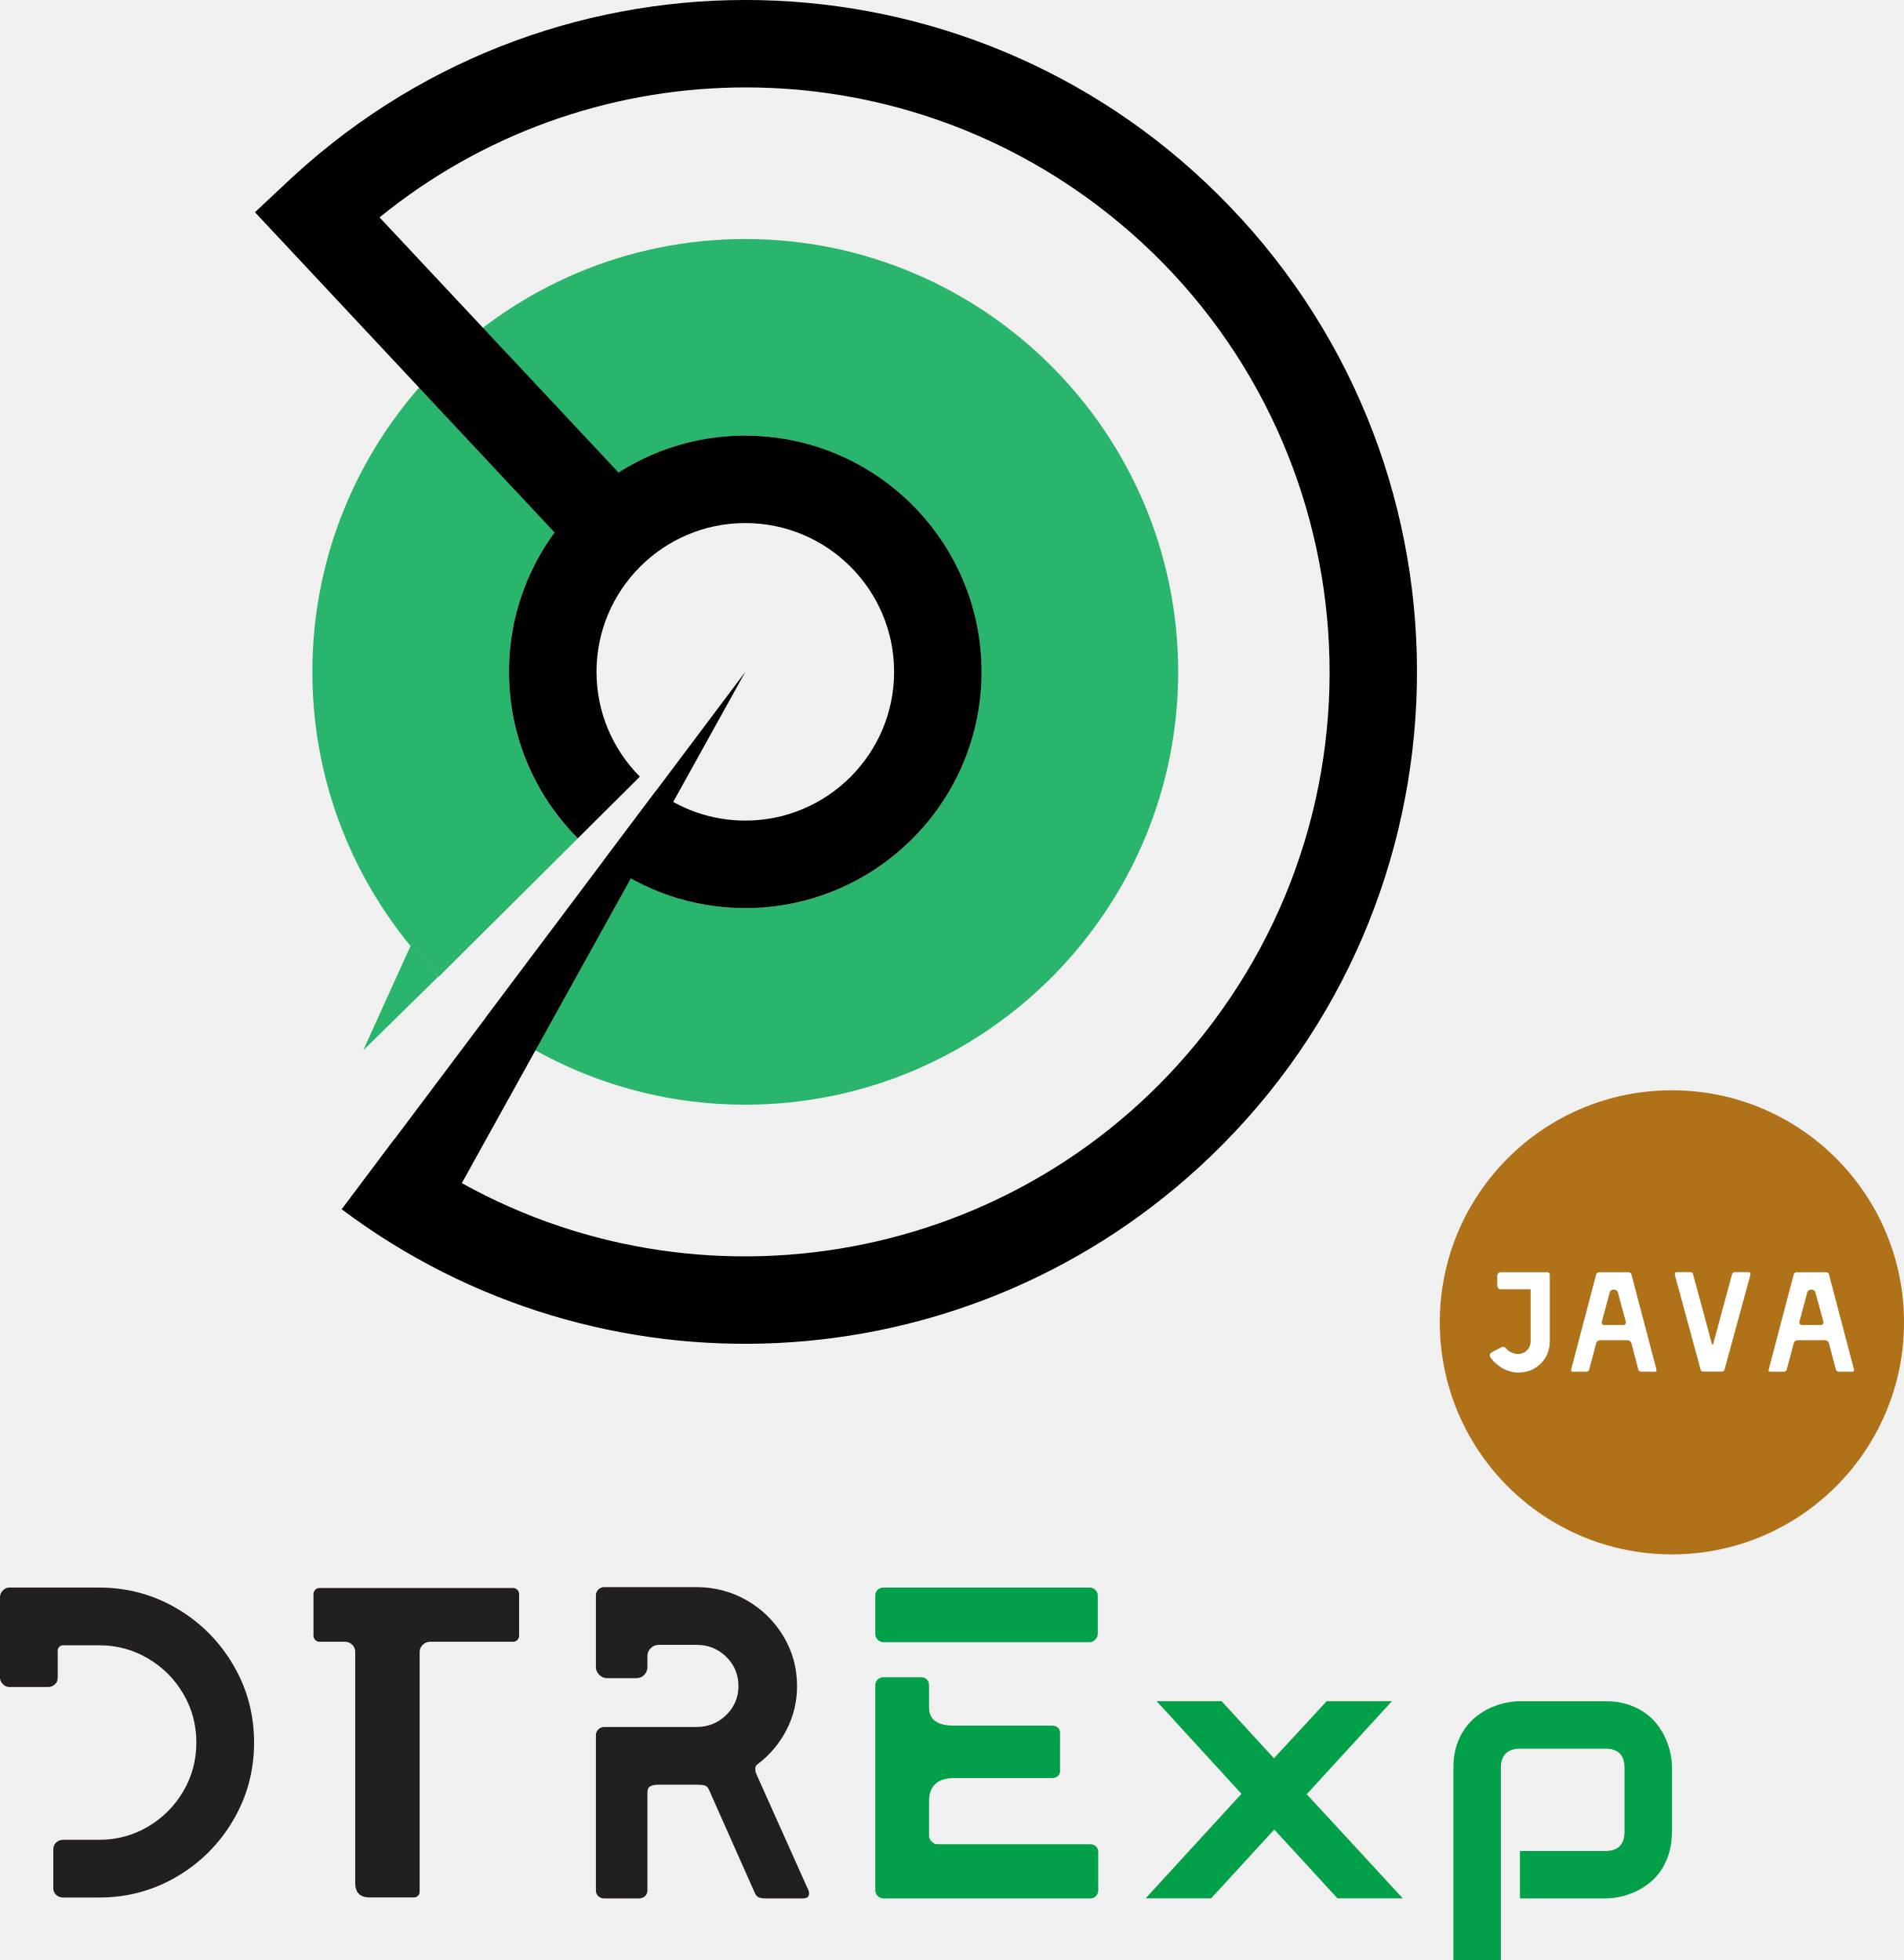
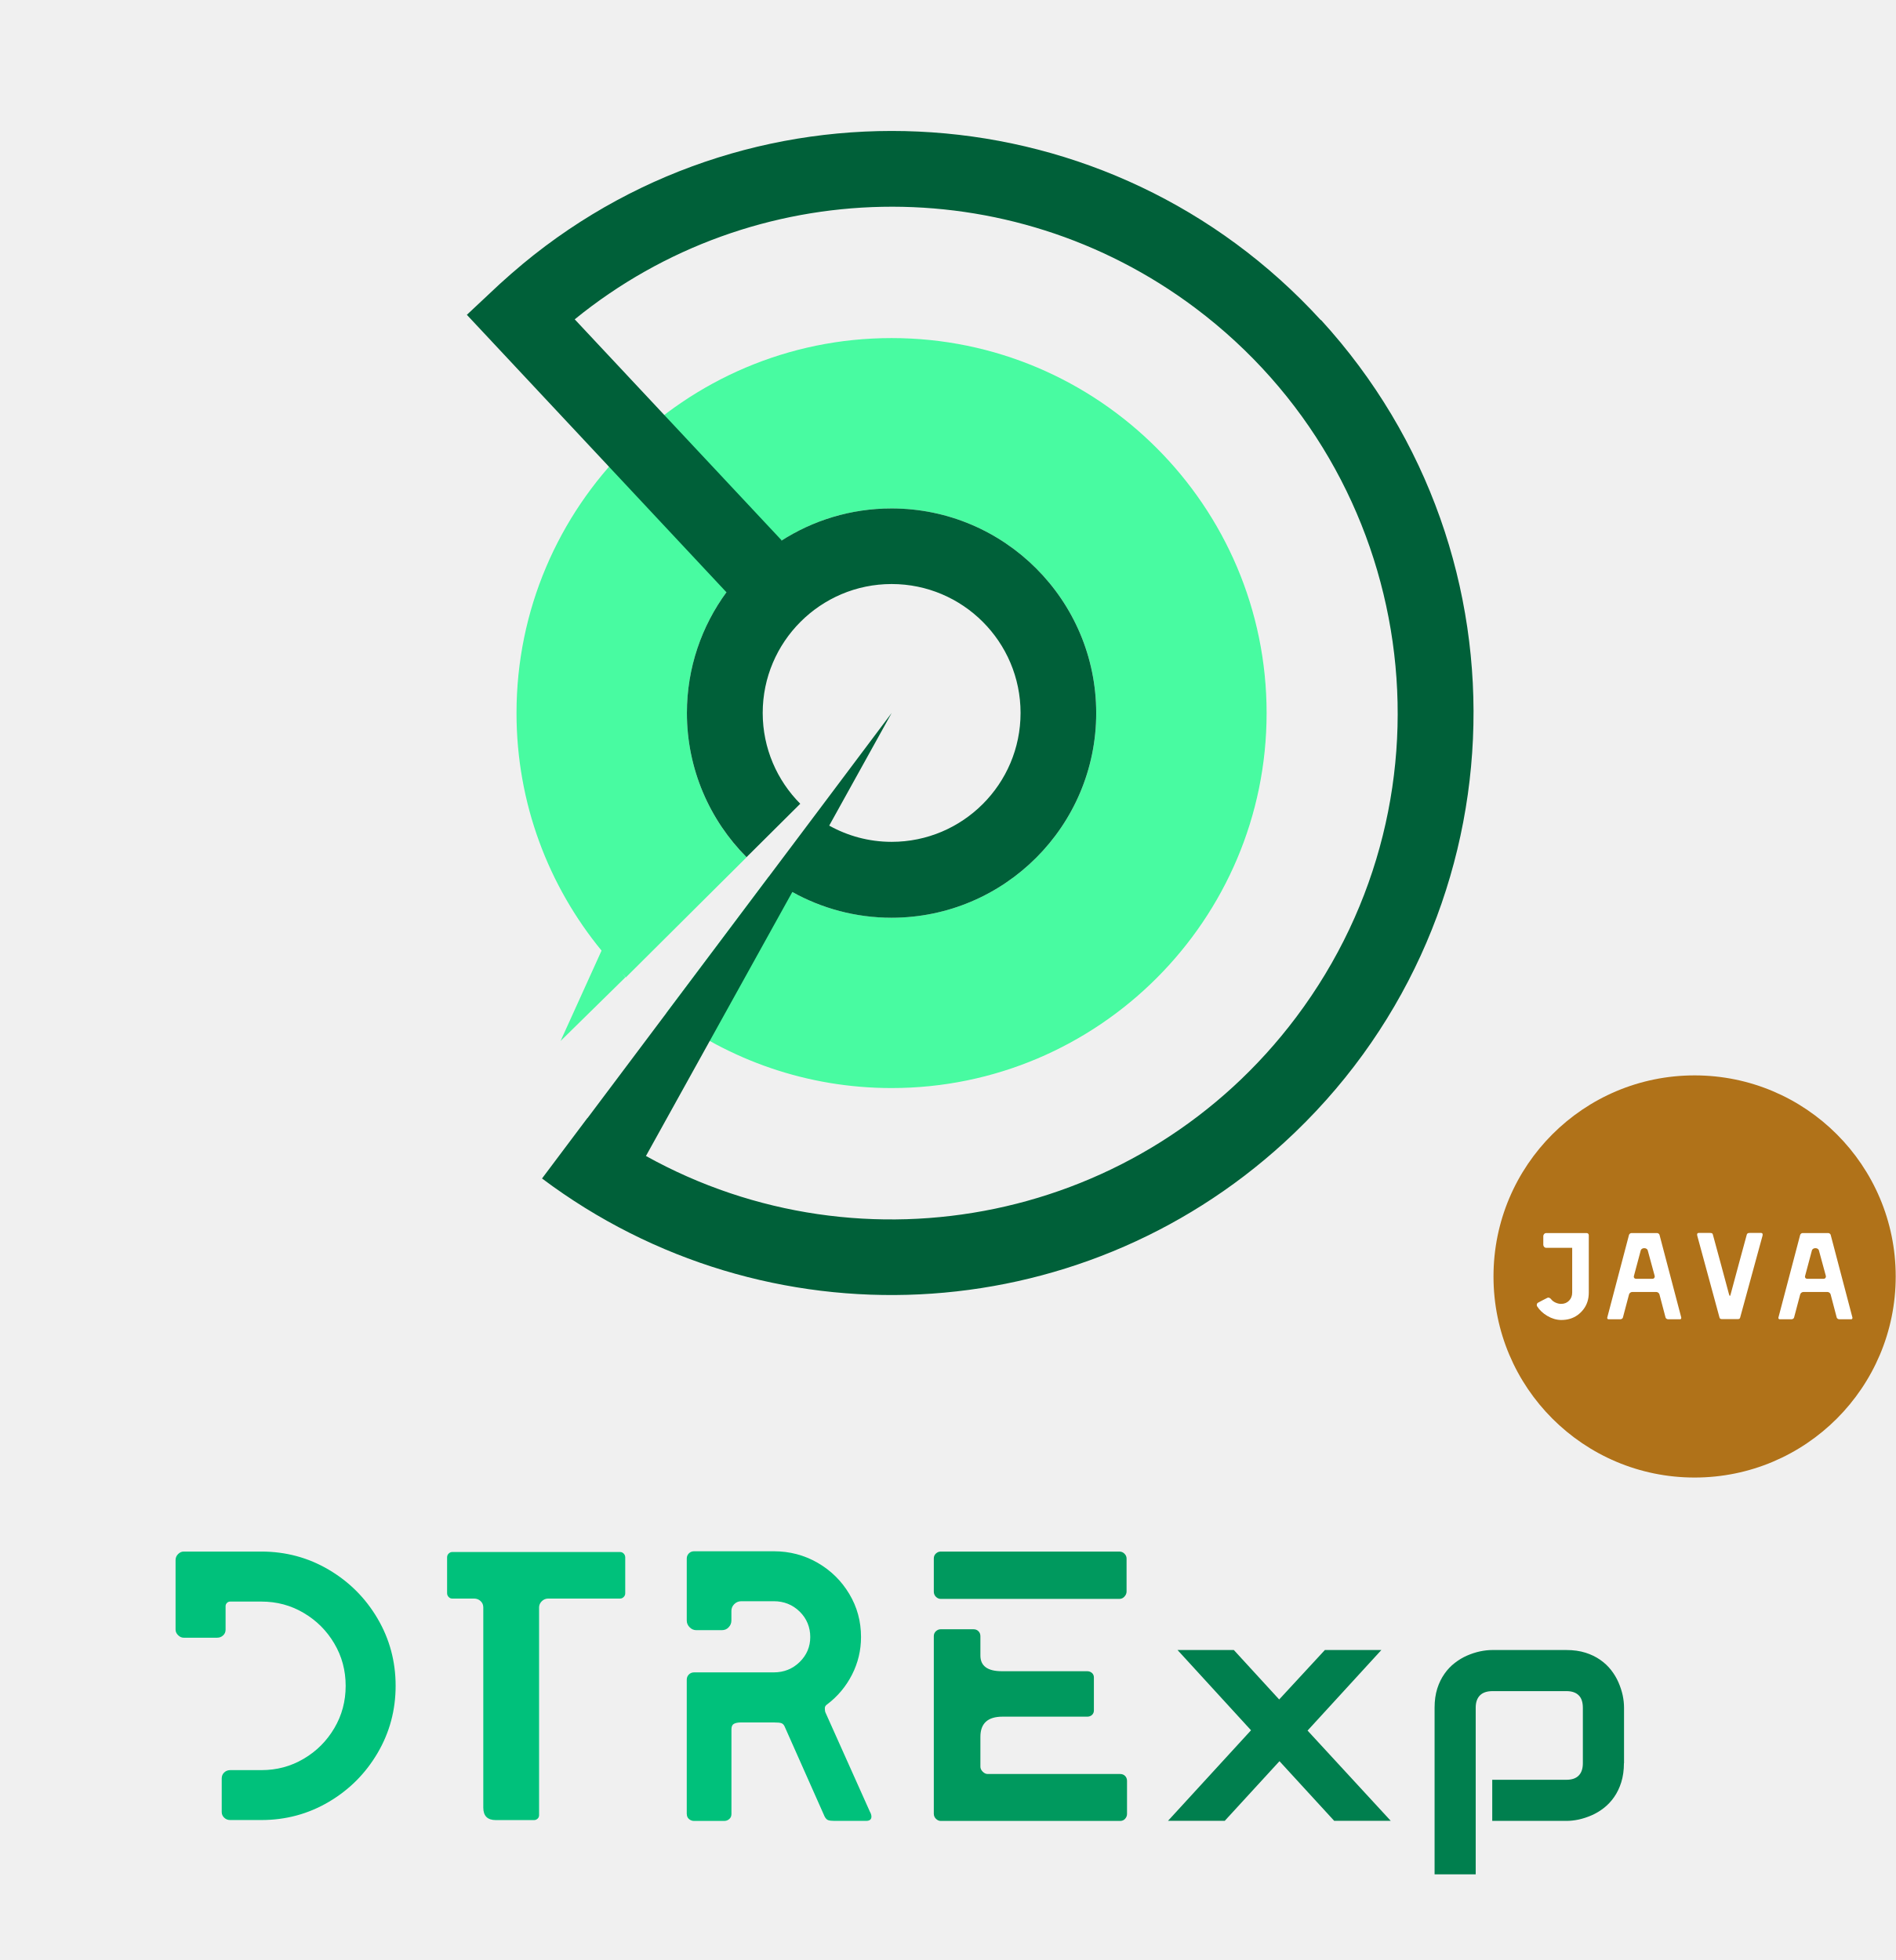
- <svg xmlns="http://www.w3.org/2000/svg" viewBox="0 0 407.67 419.76">
-   <defs>
-     <style>
-       .cls-1 {
-         fill: #29b56b;
-       }
- 
-       .cls-2 {
-         fill: #010101;
-       }
- 
-       .cls-3 {
-         fill: #231f20;
-       }
- 
-       .cls-4 {
-         fill: #03a04a;
-       }
-     </style>
-   </defs>
-   <g id="text">
-     <g>
-       <path class="cls-3" d="M11.41,404.38L11.41,396.11Q11.41,395.16 12.03,394.59Q12.65,394.02 13.50,394.02L21.21,394.02Q26.91,394.02 31.67,391.21Q36.43,388.41 39.23,383.65Q42.04,378.90 42.04,373.19Q42.04,367.48 39.23,362.73Q36.43,357.97 31.67,355.17Q26.91,352.36 21.21,352.36L13.50,352.36Q13.03,352.36 12.70,352.70Q12.36,353.03 12.36,353.50L12.36,359.31Q12.36,360.16 11.75,360.73Q11.13,361.30 10.27,361.30L2.00,361.30Q1.24,361.30 0.62,360.68Q0.00,360.07 0.00,359.31L0.00,342.09Q0.00,341.24 0.62,340.62Q1.24,340.00 2.00,340.00L21.21,340.00Q30.24,340.00 37.85,344.47Q45.46,348.94 49.93,356.55Q54.40,364.16 54.40,373.19Q54.40,382.22 49.93,389.83Q45.46,397.44 37.85,401.91Q30.24,406.38 21.21,406.38L13.50,406.38Q12.65,406.38 12.03,405.81Q11.41,405.24 11.41,404.38Z" />
-       <path class="cls-3" d="M76.06,403.27L76.06,353.79Q76.06,352.84 75.39,352.22Q74.73,351.60 73.78,351.60L68.36,351.60Q67.88,351.60 67.50,351.22Q67.12,350.84 67.12,350.27L67.12,341.43Q67.12,340.86 67.50,340.48Q67.88,340.10 68.36,340.10L109.91,340.10Q110.39,340.10 110.77,340.48Q111.15,340.86 111.15,341.43L111.15,350.27Q111.15,350.84 110.77,351.22Q110.39,351.60 109.91,351.60L92.13,351.60Q91.18,351.60 90.51,352.27Q89.85,352.93 89.85,353.79L89.85,405.12Q89.85,405.69 89.47,406.03Q89.09,406.36 88.61,406.36L79.15,406.36Q76.06,406.36 76.06,403.27Z" />
-       <path class="cls-3" d="M127.59,404.86L127.59,371.67Q127.59,370.90 128.11,370.38Q128.64,369.86 129.40,369.86L149.08,369.86Q152.88,369.86 155.50,367.29Q158.11,364.72 158.11,361.11Q158.11,357.40 155.50,354.83Q152.88,352.26 149.08,352.26L141.09,352.26Q140.05,352.26 139.33,352.98Q138.62,353.69 138.62,354.64L138.62,357.02Q138.62,357.97 137.95,358.68Q137.29,359.40 136.24,359.40L129.97,359.40Q129.02,359.40 128.30,358.68Q127.59,357.97 127.59,357.02L127.59,341.71Q127.59,340.95 128.11,340.42Q128.64,339.90 129.40,339.90L149.08,339.90Q154.97,339.90 159.92,342.75Q164.86,345.61 167.76,350.46Q170.66,355.31 170.66,361.11Q170.66,366.05 168.43,370.43Q166.19,374.80 162.30,377.75Q161.72,378.13 161.72,378.70Q161.72,379.27 161.82,379.65L172.85,404.29Q173.23,404.95 173.23,405.52Q173.23,406.57 171.90,406.57L164.10,406.57Q163.06,406.57 162.53,406.38Q162.01,406.19 161.63,405.43L151.74,383.17Q151.46,382.60 150.98,382.41Q150.51,382.22 149.08,382.22L141.00,382.22Q139.86,382.22 139.24,382.56Q138.62,382.89 138.62,383.93L138.62,404.86Q138.62,405.62 138.10,406.09Q137.57,406.57 136.81,406.57L129.40,406.57Q128.64,406.57 128.11,406.09Q127.59,405.62 127.59,404.86Z" />
-       <path class="cls-4" d="M187.41,349.88L187.41,341.70Q187.41,340.94 187.93,340.47Q188.46,339.99 189.12,339.99L233.25,339.99Q234.01,339.99 234.53,340.51Q235.05,341.04 235.05,341.70L235.05,349.88Q235.05,350.55 234.53,351.12Q234.01,351.69 233.25,351.69L189.12,351.69Q188.46,351.69 187.93,351.17Q187.41,350.64 187.41,349.88ZM187.41,404.86L187.41,360.92Q187.41,360.15 187.93,359.68Q188.46,359.20 189.12,359.20L197.21,359.20Q197.97,359.20 198.44,359.68Q198.92,360.15 198.92,360.92L198.92,365.68Q198.92,369.57 204.25,369.57L225.35,369.57Q226.02,369.57 226.50,370.00Q226.97,370.43 226.97,371.09L226.97,379.27Q226.97,379.94 226.50,380.37Q226.02,380.79 225.35,380.79L204.39,380.79Q198.92,380.79 198.92,385.79L198.92,393.16Q198.92,393.82 199.49,394.40Q200.06,394.97 200.72,394.97L233.44,394.97Q234.20,394.97 234.67,395.44Q235.15,395.92 235.15,396.68L235.15,404.86Q235.15,405.52 234.67,406.05Q234.20,406.57 233.44,406.57L189.12,406.57Q188.46,406.57 187.93,406.05Q187.41,405.52 187.41,404.86Z" />
-       <path class="cls-4" d="M298.03,364.33l-18.24,19.92,20.55,22.3h-13.98l-13.52-14.73-13.52,14.73h-14.02l20.51-22.38-18.16-19.84h13.91l11.21,12.23,11.29-12.23h13.98Z" />
-       <path class="cls-4" d="M357.98,392.3c0,1.75-.22,3.31-.66,4.71-.44,1.39-1.03,2.62-1.76,3.67-.73,1.05-1.58,1.95-2.54,2.7-.96.74-1.97,1.35-3.03,1.82s-2.12.81-3.18,1.04c-1.07.22-2.08.33-3.05.33h-18.32v-10.16h18.32c1.35,0,2.37-.35,3.05-1.05.68-.7,1.02-1.72,1.02-3.05v-13.67c0-1.41-.35-2.45-1.04-3.12-.69-.68-1.7-1.02-3.03-1.02h-18.24c-1.38,0-2.42.35-3.12,1.04-.7.69-1.05,1.7-1.05,3.03v41.21h-10.16v-41.21c0-1.74.22-3.31.66-4.69.44-1.38,1.04-2.6,1.78-3.65s1.59-1.95,2.56-2.7c.96-.74,1.97-1.35,3.03-1.82s2.12-.81,3.2-1.04c1.08-.22,2.09-.33,3.03-.33h18.32c1.74,0,3.31.22,4.69.66,1.38.44,2.6,1.03,3.65,1.76,1.05.73,1.95,1.58,2.7,2.54.74.96,1.35,1.97,1.82,3.03s.81,2.12,1.04,3.18c.22,1.07.33,2.08.33,3.05v13.75Z" />
-     </g>
-   </g>
-   <g id="mark">
-     <g>
-       <path class="cls-1" d="M87.91,202.57l-10.14,22.37,16.03-15.74-5.89-6.64h0Z" />
-       <path class="cls-1" d="M159.57,51.19c-51.11,0-92.69,41.59-92.69,92.7,0,25.47,10.33,48.57,27.01,65.34l29.83-29.68c-9.1-9.16-14.74-21.76-14.74-35.66,0-27.9,22.69-50.59,50.59-50.59s50.59,22.69,50.59,50.59-22.69,50.59-50.59,50.59c-11.39,0-21.9-3.78-30.37-10.15l-25.27,33.65c15.51,11.67,34.77,18.6,55.64,18.6h0c51.11,0,92.69-41.59,92.69-92.7s-41.58-92.69-92.69-92.69h0Z" />
-       <path class="cls-2" d="M265.69,46.77C213.81-10,126.91-15.64,68.43,32.86h0l-.03.02c-1.94,1.61-3.85,3.28-5.73,5l-8.08,7.57,64.15,68.58,13.67-12.85-51.14-54.62c44.15-35.94,107.44-37.31,153.41-2.78,55.26,41.52,66.43,119.99,24.93,175.27-38,50.63-106.97,64.25-160.77,34.31h.05s60.7-109.48,60.7-109.48l-75.16,100.13s-.02-.01-.03-.02l-11.24,14.98s.01,0,.02.01l-.03.03h.05c55.33,41.51,132.36,37.77,183.41-8.93,58.64-53.63,62.71-144.67,9.08-203.33h0Z" />
-       <path class="cls-2" d="M159.57,93.29c-27.9,0-50.59,22.69-50.59,50.59,0,13.9,5.64,26.51,14.74,35.66l13.28-13.21c-5.73-5.76-9.28-13.7-9.28-22.45,0-17.57,14.29-31.86,31.86-31.86s31.86,14.29,31.86,31.86-14.29,31.86-31.86,31.86c-7.17,0-13.79-2.38-19.12-6.39l-11.25,14.98c8.46,6.37,18.98,10.15,30.37,10.15,27.9,0,50.59-22.69,50.59-50.59s-22.69-50.59-50.59-50.59h0Z" />
-     </g>
-   </g>
-   <g id="badge">
+ <svg xmlns="http://www.w3.org/2000/svg" viewBox="0 0 377.2 390">
+   <path d="M44.11,360.56v-6.66c0-.51.17-.92.5-1.22.33-.31.73-.46,1.18-.46h6.21c3.06,0,5.87-.75,8.42-2.26,2.55-1.5,4.58-3.53,6.09-6.09,1.51-2.55,2.26-5.36,2.26-8.42s-.75-5.87-2.26-8.42c-1.5-2.55-3.53-4.58-6.09-6.09-2.55-1.51-5.36-2.26-8.42-2.26h-6.21c-.25,0-.47.09-.64.27-.18.18-.27.39-.27.64v4.68c0,.46-.16.84-.49,1.14-.33.31-.73.46-1.19.46h-6.66c-.41,0-.78-.17-1.11-.5-.33-.33-.5-.69-.5-1.1v-13.86c0-.46.17-.85.5-1.18.33-.33.7-.5,1.11-.5h15.46c4.85,0,9.31,1.2,13.39,3.6,4.08,2.4,7.32,5.64,9.72,9.72,2.4,4.08,3.6,8.55,3.6,13.39,0,4.85-1.2,9.31-3.6,13.39-2.4,4.08-5.64,7.32-9.72,9.72-4.08,2.4-8.55,3.6-13.39,3.6h-6.21c-.46,0-.85-.15-1.18-.46-.33-.31-.5-.69-.5-1.15Z" style="fill: #00c17b;" />
+   <path d="M96.15,359.67v-39.83c0-.51-.18-.93-.54-1.26-.35-.33-.79-.5-1.3-.5h-4.36c-.26,0-.49-.1-.69-.31-.2-.2-.31-.46-.31-.76v-7.12c0-.31.1-.56.31-.76.2-.2.43-.31.69-.31h33.44c.26,0,.49.1.69.31.2.2.31.46.31.76v7.12c0,.31-.1.56-.31.76-.2.2-.43.31-.69.31h-14.31c-.51,0-.94.18-1.3.54-.35.35-.53.76-.53,1.22v41.32c0,.31-.1.55-.31.73-.2.18-.43.27-.69.27h-7.61c-1.66,0-2.49-.83-2.49-2.49Z" style="fill: #00c17b;" />
+   <path d="M136.63,360.95v-26.72c0-.41.14-.76.42-1.04.28-.28.63-.42,1.04-.42h15.84c2.04,0,3.76-.69,5.17-2.07,1.4-1.38,2.1-3.04,2.1-4.97s-.7-3.68-2.1-5.05c-1.41-1.38-3.13-2.07-5.17-2.07h-6.43c-.56,0-1.03.19-1.42.58-.38.38-.57.83-.57,1.34v1.92c0,.51-.18.96-.54,1.34-.35.39-.81.58-1.38.58h-5.05c-.51,0-.96-.19-1.34-.58-.38-.38-.57-.83-.57-1.34v-12.32c0-.41.14-.75.42-1.04.28-.28.63-.42,1.04-.42h15.84c3.16,0,6.07.76,8.73,2.29,2.65,1.53,4.75,3.6,6.31,6.21,1.56,2.6,2.33,5.46,2.33,8.57,0,2.65-.6,5.15-1.8,7.5-1.2,2.35-2.85,4.31-4.93,5.89-.31.2-.47.46-.47.76s.03.56.08.76l8.88,19.83c.2.35.31.68.31.99,0,.56-.36.85-1.07.85h-6.28c-.56,0-.98-.05-1.26-.15-.28-.1-.52-.36-.72-.76l-7.96-17.92c-.15-.31-.35-.51-.61-.61-.25-.1-.76-.15-1.53-.15h-6.5c-.61,0-1.08.09-1.42.27-.33.18-.5.54-.5,1.1v16.85c0,.41-.14.74-.42.99-.28.26-.63.39-1.04.39h-5.96c-.41,0-.75-.13-1.04-.39-.28-.25-.42-.58-.42-.99Z" style="fill: #00c17b;" />
+   <path d="M185.78,316.69v-6.58c0-.41.14-.74.42-.99.28-.26.6-.39.96-.39h35.52c.41,0,.75.14,1.03.42.28.28.42.6.42.96v6.58c0,.36-.14.69-.42,1s-.62.46-1.03.46h-35.52c-.35,0-.67-.14-.96-.42-.28-.28-.42-.63-.42-1.04ZM185.78,360.95v-35.37c0-.41.14-.75.42-1,.28-.26.6-.39.96-.39h6.51c.41,0,.74.13.99.39.26.25.39.58.39,1v3.83c0,2.09,1.43,3.13,4.29,3.13h16.98c.36,0,.67.12.93.35.25.23.38.52.38.88v6.58c0,.36-.13.65-.38.89-.26.23-.57.34-.93.34h-16.87c-2.94,0-4.4,1.34-4.4,4.02v5.93c0,.35.15.69.46,1,.31.31.64.46.99.46h26.34c.41,0,.74.13.99.38.26.26.39.59.39,1v6.58c0,.35-.13.67-.39.96-.25.28-.58.42-.99.42h-35.67c-.35,0-.67-.14-.96-.42-.28-.28-.42-.6-.42-.96Z" style="fill: #00995e;" />
+   <path d="M274.82,328.32l-14.68,16.03,16.54,17.95h-11.25l-10.88-11.86-10.88,11.86h-11.29l16.51-18.01-14.62-15.97h11.2l9.02,9.84,9.09-9.84h11.25,0Z" style="fill: #007f4e;" />
+   <path d="M323.08,350.84c0,1.41-.18,2.66-.53,3.79-.35,1.12-.83,2.11-1.42,2.95-.59.85-1.27,1.57-2.04,2.17-.77.6-1.59,1.09-2.44,1.46s-1.71.65-2.56.84c-.86.18-1.67.27-2.46.27h-14.75v-8.18h14.75c1.09,0,1.91-.28,2.46-.85.55-.56.82-1.38.82-2.46v-11c0-1.13-.28-1.97-.84-2.51-.56-.55-1.37-.82-2.44-.82h-14.68c-1.11,0-1.95.28-2.51.84-.56.56-.85,1.37-.85,2.44v33.17h-8.18v-33.17c0-1.4.18-2.66.53-3.78s.84-2.09,1.43-2.94,1.28-1.57,2.06-2.17c.77-.6,1.59-1.09,2.44-1.46s1.71-.65,2.58-.84c.87-.18,1.68-.27,2.44-.27h14.75c1.4,0,2.66.18,3.78.53s2.09.83,2.94,1.42,1.57,1.27,2.17,2.04c.6.77,1.09,1.59,1.46,2.44s.65,1.71.84,2.56c.18.86.27,1.67.27,2.46v11.07h-.02Z" style="fill: #007f4e;" />
+   <path d="M177.37,67.27c-41.14,0-74.61,33.48-74.61,74.62,0,17.92,6.35,34.38,16.92,47.26l-8.15,17.98,12.9-12.67-.71-.81c.26.27.52.56.79.83l24.01-23.89c-7.32-7.37-11.86-17.52-11.86-28.7,0-22.46,18.26-40.72,40.72-40.72s40.72,18.26,40.72,40.72-18.26,40.72-40.72,40.72c-9.17,0-17.63-3.04-24.45-8.17l-20.34,27.09c12.48,9.39,27.99,14.97,44.79,14.97,41.14,0,74.61-33.48,74.61-74.62s-33.47-74.61-74.61-74.61Z" style="fill: #00ff7f; opacity: .7;" />
+   <path d="M262.79,63.69v.02c-41.76-45.7-111.71-50.24-158.78-11.2l-.02.02c-1.56,1.3-3.1,2.64-4.61,4.02l-6.5,6.09,51.64,55.2.04-.04c-4.96,6.75-7.9,15.07-7.9,24.06,0,11.19,4.54,21.34,11.86,28.7l10.69-10.63c-4.61-4.64-7.47-11.03-7.47-18.07,0-14.14,11.5-25.65,25.65-25.65s25.65,11.5,25.65,25.65-11.5,25.65-25.65,25.65c-4.51,0-8.74-1.18-12.42-3.23l12.43-22.42-15.39,20.51s0,0,0,0l-9.06,12.06s0,0,0,0l-36.05,48.03s-.02,0-.02-.02l-9.05,12.06s0,0,.02,0l-.02.02h.04c44.54,33.41,106.54,30.4,147.63-7.19,47.2-43.17,50.48-116.45,7.31-163.67ZM257.89,202.38c-30.59,40.75-86.1,51.72-129.41,27.62h.04l29.11-52.51c5.85,3.25,12.58,5.12,19.74,5.12,22.46,0,40.72-18.26,40.72-40.72s-18.26-40.72-40.72-40.72h0c-8.1,0-15.65,2.38-22,6.47l.13-.13-41.16-43.97c35.54-28.93,86.48-30.03,123.48-2.24,44.48,33.42,53.47,96.58,20.07,141.08Z" style="fill: #006039;" />
+   <g id="badge" transform="translate(48.934 25.990) scale(0.8051)">
    <rect x="308.28" y="233.50" width="99.39" height="99.39" rx="49.69" ry="49.69" fill="#b07219" />
    <g>
      <path fill="#ffffff" d="M319.066 290.579Q318.975 290.427 318.975 290.244Q318.975 290.093 319.051 289.925Q319.127 289.758 319.248 289.698Q319.674 289.454 320.388 289.09Q321.102 288.725 321.527 288.512Q321.679 288.421 321.831 288.421Q322.135 288.421 322.469 288.756Q322.864 289.303 323.578 289.637Q324.292 289.971 324.991 289.971Q326.176 289.971 326.951 289.181Q327.726 288.391 327.726 287.176V276.115H321.315Q321.011 276.115 320.798 275.887Q320.585 275.659 320.585 275.355V273.229Q320.585 272.925 320.798 272.697Q321.011 272.469 321.315 272.469H331.281Q331.524 272.469 331.676 272.621Q331.828 272.773 331.828 273.016V287.176Q331.828 289.606 330.506 291.323Q329.185 293.04 327.21 293.648Q326.207 293.952 324.991 293.952Q323.229 293.921 321.588 292.949Q319.947 291.976 319.066 290.579Z" />
      <path fill="#ffffff" d="M336.386 293.374 341.764 272.925Q341.825 272.742 341.992 272.606Q342.159 272.469 342.372 272.469H348.692Q348.874 272.469 349.057 272.59Q349.239 272.712 349.3 272.894L354.678 293.344V293.435Q354.678 293.769 354.374 293.769H351.397Q351.214 293.769 351.017 293.632Q350.819 293.496 350.789 293.313L349.3 287.662Q349.239 287.388 348.996 287.206Q348.753 287.024 348.479 287.024H342.585Q342.311 287.024 342.068 287.206Q341.825 287.388 341.764 287.662L340.275 293.283Q340.245 293.496 340.047 293.632Q339.85 293.769 339.668 293.769H336.69Q336.538 293.769 336.447 293.648Q336.356 293.526 336.386 293.374ZM347.538 283.772Q347.841 283.772 348.009 283.56Q348.176 283.347 348.115 283.073L346.413 276.814Q346.383 276.571 346.14 276.389Q345.897 276.206 345.623 276.206H345.441Q345.167 276.206 344.924 276.389Q344.681 276.571 344.651 276.814L342.98 283.073L342.949 283.225Q342.949 283.468 343.101 283.62Q343.253 283.772 343.527 283.772Z" />
      <path fill="#ffffff" d="M374.793 272.864Q374.793 273.016 374.763 273.107L369.233 293.344Q369.172 293.587 369.02 293.663Q368.868 293.739 368.564 293.739H364.827Q364.523 293.739 364.356 293.663Q364.189 293.587 364.128 293.344L358.628 273.107Q358.598 273.016 358.598 272.833Q358.598 272.438 358.993 272.438H361.758Q362.092 272.438 362.259 272.514Q362.426 272.59 362.487 272.833Q363.065 274.991 364.402 279.883Q365.739 284.775 366.437 287.449Q366.589 287.996 366.68 287.996Q366.802 287.996 366.924 287.449Q367.622 284.775 368.959 279.883Q370.296 274.991 370.874 272.833Q370.965 272.59 371.132 272.514Q371.299 272.438 371.603 272.438H374.398Q374.793 272.438 374.793 272.864Z" />
      <path fill="#ffffff" d="M378.683 293.374 384.061 272.925Q384.122 272.742 384.289 272.606Q384.456 272.469 384.669 272.469H390.989Q391.171 272.469 391.354 272.59Q391.536 272.712 391.597 272.894L396.975 293.344V293.435Q396.975 293.769 396.671 293.769H393.693Q393.511 293.769 393.314 293.632Q393.116 293.496 393.086 293.313L391.597 287.662Q391.536 287.388 391.293 287.206Q391.05 287.024 390.776 287.024H384.882Q384.608 287.024 384.365 287.206Q384.122 287.388 384.061 287.662L382.572 293.283Q382.542 293.496 382.344 293.632Q382.147 293.769 381.964 293.769H378.987Q378.835 293.769 378.744 293.648Q378.652 293.526 378.683 293.374ZM389.834 283.772Q390.138 283.772 390.305 283.56Q390.472 283.347 390.412 283.073L388.71 276.814Q388.68 276.571 388.437 276.389Q388.194 276.206 387.92 276.206H387.738Q387.464 276.206 387.221 276.389Q386.978 276.571 386.948 276.814L385.277 283.073L385.246 283.225Q385.246 283.468 385.398 283.62Q385.55 283.772 385.823 283.772Z" />
    </g>
  </g>
</svg>
